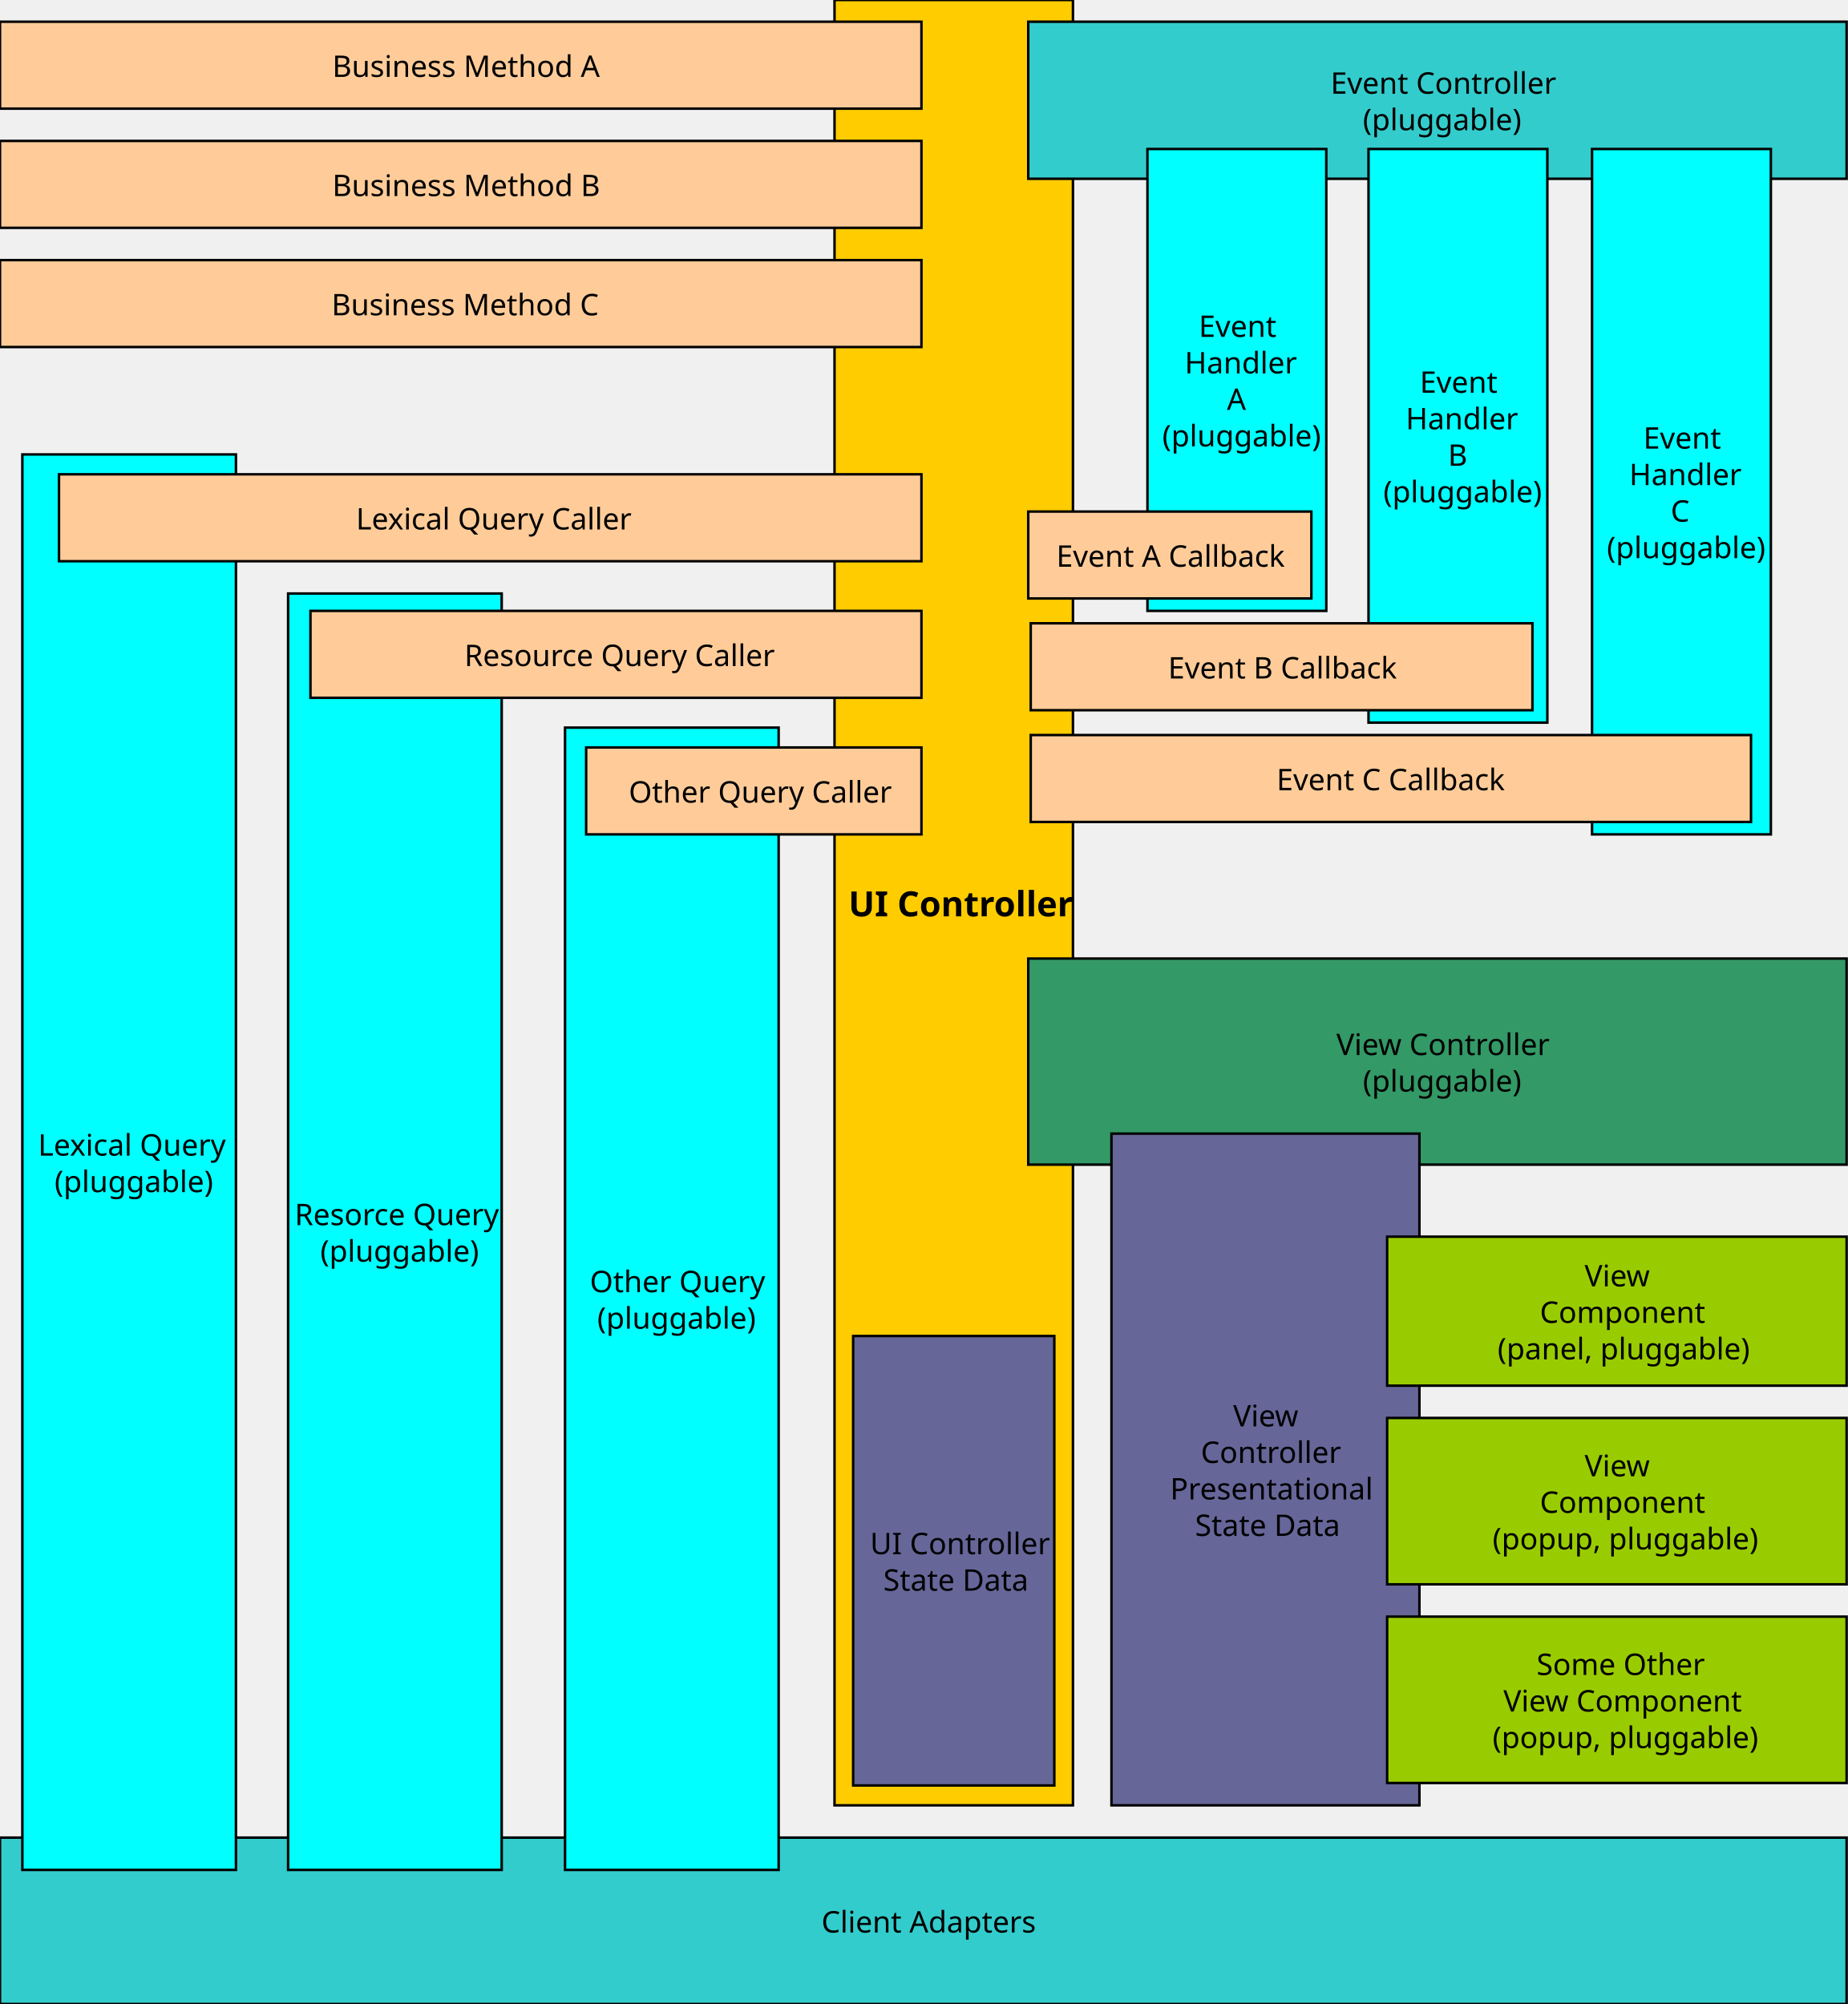
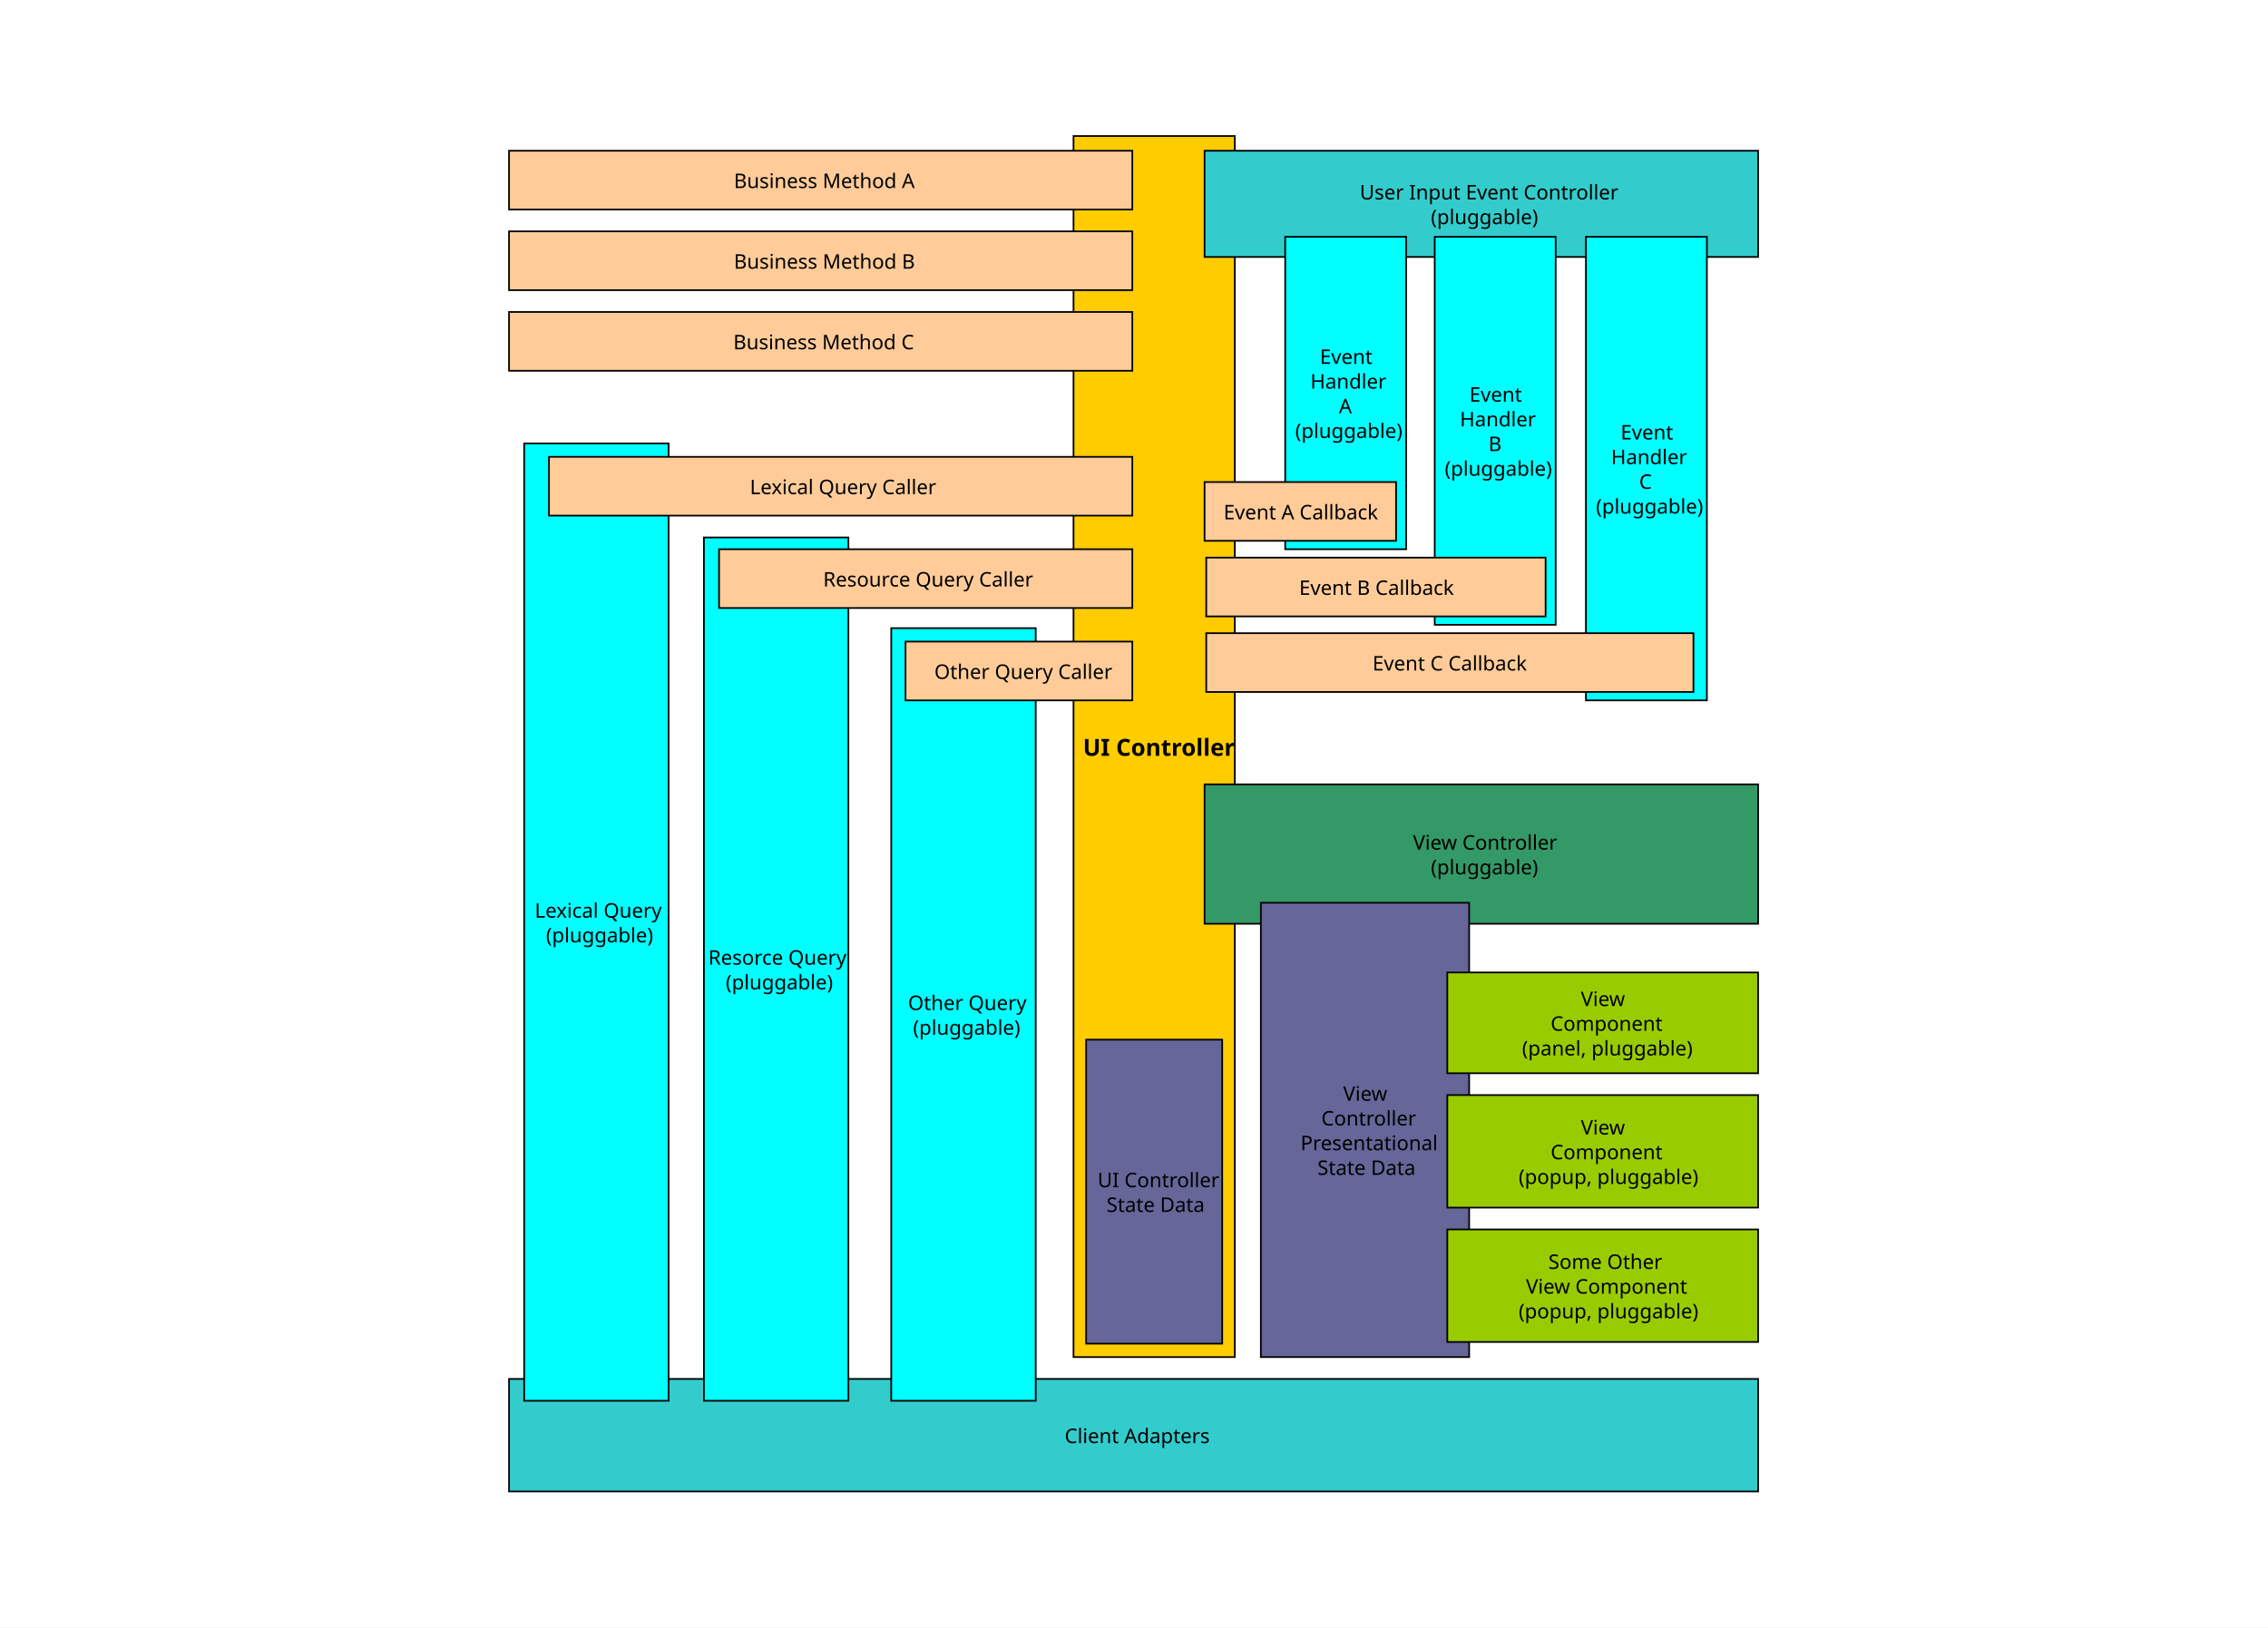
- <svg xmlns="http://www.w3.org/2000/svg" fill-opacity="1" color-rendering="auto" color-interpolation="auto" text-rendering="auto" stroke="black" stroke-linecap="square" width="744" stroke-miterlimit="10" shape-rendering="auto" stroke-opacity="1" fill="black" stroke-dasharray="none" font-weight="normal" stroke-width="1" height="807" font-family="'Dialog'" font-style="normal" stroke-linejoin="miter" font-size="12px" stroke-dashoffset="0" image-rendering="auto">
+ <svg xmlns="http://www.w3.org/2000/svg" fill-opacity="1" color-rendering="auto" color-interpolation="auto" text-rendering="auto" stroke="black" stroke-linecap="square" width="1350" stroke-miterlimit="10" shape-rendering="auto" stroke-opacity="1" fill="black" stroke-dasharray="none" font-weight="normal" stroke-width="1" height="969" font-family="'Dialog'" font-style="normal" stroke-linejoin="miter" font-size="12px" stroke-dashoffset="0" image-rendering="auto">
  <defs id="genericDefs" />
  <g>
    <defs id="defs1">
      <clipPath clipPathUnits="userSpaceOnUse" id="clipPath1">
-         <path d="M0 0 L744 0 L744 807 L0 807 L0 0 Z" />
+         <path d="M0 0 L1350 0 L1350 969 L0 969 L0 0 Z" />
      </clipPath>
      <clipPath clipPathUnits="userSpaceOnUse" id="clipPath2">
-         <path d="M35 118 L779 118 L779 925 L35 925 L35 118 Z" />
+         <path d="M-268 37 L1082 37 L1082 1006 L-268 1006 L-268 37 Z" />
      </clipPath>
    </defs>
-     <g fill="rgb(51,204,204)" text-rendering="geometricPrecision" shape-rendering="geometricPrecision" transform="matrix(1,0,0,1,-35,-118)" stroke="rgb(51,204,204)">
+     <g fill="white" text-rendering="geometricPrecision" shape-rendering="geometricPrecision" transform="translate(268,-37)" stroke="white">
+       <rect x="-268" width="1350" height="969" y="37" clip-path="url(#clipPath2)" stroke="none" />
+     </g>
+     <g fill="rgb(51,204,204)" text-rendering="geometricPrecision" shape-rendering="geometricPrecision" transform="matrix(1,0,0,1,268,-37)" stroke="rgb(51,204,204)">
      <rect x="35" width="743.5" height="67" y="858" clip-path="url(#clipPath2)" stroke="none" />
    </g>
-     <g text-rendering="geometricPrecision" stroke-miterlimit="1.45" shape-rendering="geometricPrecision" transform="matrix(1,0,0,1,-35,-118)" stroke-linecap="butt">
+     <g text-rendering="geometricPrecision" stroke-miterlimit="1.45" shape-rendering="geometricPrecision" transform="matrix(1,0,0,1,268,-37)" stroke-linecap="butt">
      <rect fill="none" x="35" width="743.5" height="67" y="858" clip-path="url(#clipPath2)" />
      <text x="365.728" xml:space="preserve" y="896.214" clip-path="url(#clipPath2)" font-family="sans-serif" stroke="none">Client Adapters</text>
    </g>
-     <g fill="rgb(255,204,0)" text-rendering="geometricPrecision" shape-rendering="geometricPrecision" transform="matrix(1,0,0,1,-35,-118)" stroke="rgb(255,204,0)">
+     <g fill="rgb(255,204,0)" text-rendering="geometricPrecision" shape-rendering="geometricPrecision" transform="matrix(1,0,0,1,268,-37)" stroke="rgb(255,204,0)">
      <rect x="371" width="96" height="727" y="118" clip-path="url(#clipPath2)" stroke="none" />
    </g>
-     <g text-rendering="geometricPrecision" stroke-miterlimit="1.45" shape-rendering="geometricPrecision" transform="matrix(1,0,0,1,-35,-118)" stroke-linecap="butt">
+     <g text-rendering="geometricPrecision" stroke-miterlimit="1.45" shape-rendering="geometricPrecision" transform="matrix(1,0,0,1,268,-37)" stroke-linecap="butt">
      <rect fill="none" x="371" width="96" height="727" y="118" clip-path="url(#clipPath2)" />
      <text x="376.61" font-size="14px" y="487" clip-path="url(#clipPath2)" font-family="sans-serif" stroke="none" font-weight="bold" xml:space="preserve">UI Controller</text>
    </g>
-     <g fill="rgb(51,204,204)" text-rendering="geometricPrecision" shape-rendering="geometricPrecision" transform="matrix(1,0,0,1,-35,-118)" stroke="rgb(51,204,204)">
+     <g fill="rgb(51,204,204)" text-rendering="geometricPrecision" shape-rendering="geometricPrecision" transform="matrix(1,0,0,1,268,-37)" stroke="rgb(51,204,204)">
      <rect x="449" width="329.5" height="63.25" y="126.75" clip-path="url(#clipPath2)" stroke="none" />
    </g>
-     <g text-rendering="geometricPrecision" stroke-miterlimit="1.45" shape-rendering="geometricPrecision" transform="matrix(1,0,0,1,-35,-118)" stroke-linecap="butt">
+     <g text-rendering="geometricPrecision" stroke-miterlimit="1.45" shape-rendering="geometricPrecision" transform="matrix(1,0,0,1,268,-37)" stroke-linecap="butt">
      <rect fill="none" x="449" width="329.5" height="63.25" y="126.75" clip-path="url(#clipPath2)" />
-       <text x="570.731" xml:space="preserve" y="155.738" clip-path="url(#clipPath2)" font-family="sans-serif" stroke="none">Event Controller</text>
+       <text x="541.384" xml:space="preserve" y="155.738" clip-path="url(#clipPath2)" font-family="sans-serif" stroke="none">User Input Event Controller</text>
      <text x="583.73" xml:space="preserve" y="170.44" clip-path="url(#clipPath2)" font-family="sans-serif" stroke="none">(pluggable)</text>
    </g>
-     <g fill="aqua" text-rendering="geometricPrecision" shape-rendering="geometricPrecision" transform="matrix(1,0,0,1,-35,-118)" stroke="aqua">
+     <g fill="aqua" text-rendering="geometricPrecision" shape-rendering="geometricPrecision" transform="matrix(1,0,0,1,268,-37)" stroke="aqua">
      <rect x="497" width="72" height="186" y="178" clip-path="url(#clipPath2)" stroke="none" />
    </g>
-     <g text-rendering="geometricPrecision" stroke-miterlimit="1.45" shape-rendering="geometricPrecision" transform="matrix(1,0,0,1,-35,-118)" stroke-linecap="butt">
+     <g text-rendering="geometricPrecision" stroke-miterlimit="1.45" shape-rendering="geometricPrecision" transform="matrix(1,0,0,1,268,-37)" stroke-linecap="butt">
      <rect fill="none" x="497" width="72" height="186" y="178" clip-path="url(#clipPath2)" />
      <text x="517.657" xml:space="preserve" y="253.662" clip-path="url(#clipPath2)" font-family="sans-serif" stroke="none">Event</text>
      <text x="511.988" xml:space="preserve" y="268.363" clip-path="url(#clipPath2)" font-family="sans-serif" stroke="none">Handler</text>
      <text x="528.998" xml:space="preserve" y="283.065" clip-path="url(#clipPath2)" font-family="sans-serif" stroke="none">A</text>
      <text x="502.979" xml:space="preserve" y="297.766" clip-path="url(#clipPath2)" font-family="sans-serif" stroke="none">(pluggable)</text>
    </g>
-     <g fill="aqua" text-rendering="geometricPrecision" shape-rendering="geometricPrecision" transform="matrix(1,0,0,1,-35,-118)" stroke="aqua">
+     <g fill="aqua" text-rendering="geometricPrecision" shape-rendering="geometricPrecision" transform="matrix(1,0,0,1,268,-37)" stroke="aqua">
      <rect x="586" width="72" height="231" y="178" clip-path="url(#clipPath2)" stroke="none" />
    </g>
-     <g text-rendering="geometricPrecision" stroke-miterlimit="1.45" shape-rendering="geometricPrecision" transform="matrix(1,0,0,1,-35,-118)" stroke-linecap="butt">
+     <g text-rendering="geometricPrecision" stroke-miterlimit="1.45" shape-rendering="geometricPrecision" transform="matrix(1,0,0,1,268,-37)" stroke-linecap="butt">
      <rect fill="none" x="586" width="72" height="231" y="178" clip-path="url(#clipPath2)" />
      <text x="606.657" xml:space="preserve" y="276.162" clip-path="url(#clipPath2)" font-family="sans-serif" stroke="none">Event</text>
      <text x="600.988" xml:space="preserve" y="290.863" clip-path="url(#clipPath2)" font-family="sans-serif" stroke="none">Handler</text>
      <text x="617.998" xml:space="preserve" y="305.565" clip-path="url(#clipPath2)" font-family="sans-serif" stroke="none">B</text>
      <text x="591.98" xml:space="preserve" y="320.266" clip-path="url(#clipPath2)" font-family="sans-serif" stroke="none">(pluggable)</text>
    </g>
-     <g fill="aqua" text-rendering="geometricPrecision" shape-rendering="geometricPrecision" transform="matrix(1,0,0,1,-35,-118)" stroke="aqua">
+     <g fill="aqua" text-rendering="geometricPrecision" shape-rendering="geometricPrecision" transform="matrix(1,0,0,1,268,-37)" stroke="aqua">
      <rect x="676" width="72" height="276" y="178" clip-path="url(#clipPath2)" stroke="none" />
    </g>
-     <g text-rendering="geometricPrecision" stroke-miterlimit="1.45" shape-rendering="geometricPrecision" transform="matrix(1,0,0,1,-35,-118)" stroke-linecap="butt">
+     <g text-rendering="geometricPrecision" stroke-miterlimit="1.45" shape-rendering="geometricPrecision" transform="matrix(1,0,0,1,268,-37)" stroke-linecap="butt">
      <rect fill="none" x="676" width="72" height="276" y="178" clip-path="url(#clipPath2)" />
      <text x="696.657" xml:space="preserve" y="298.662" clip-path="url(#clipPath2)" font-family="sans-serif" stroke="none">Event</text>
      <text x="690.988" xml:space="preserve" y="313.363" clip-path="url(#clipPath2)" font-family="sans-serif" stroke="none">Handler</text>
      <text x="707.667" xml:space="preserve" y="328.065" clip-path="url(#clipPath2)" font-family="sans-serif" stroke="none">C</text>
      <text x="681.98" xml:space="preserve" y="342.766" clip-path="url(#clipPath2)" font-family="sans-serif" stroke="none">(pluggable)</text>
    </g>
-     <g fill="rgb(51,153,102)" text-rendering="geometricPrecision" shape-rendering="geometricPrecision" transform="matrix(1,0,0,1,-35,-118)" stroke="rgb(51,153,102)">
+     <g fill="rgb(51,153,102)" text-rendering="geometricPrecision" shape-rendering="geometricPrecision" transform="matrix(1,0,0,1,268,-37)" stroke="rgb(51,153,102)">
      <rect x="449" width="329.5" height="83" y="504" clip-path="url(#clipPath2)" stroke="none" />
    </g>
-     <g text-rendering="geometricPrecision" stroke-miterlimit="1.45" shape-rendering="geometricPrecision" transform="matrix(1,0,0,1,-35,-118)" stroke-linecap="butt">
+     <g text-rendering="geometricPrecision" stroke-miterlimit="1.45" shape-rendering="geometricPrecision" transform="matrix(1,0,0,1,268,-37)" stroke-linecap="butt">
      <rect fill="none" x="449" width="329.5" height="83" y="504" clip-path="url(#clipPath2)" />
      <text x="573.068" xml:space="preserve" y="542.863" clip-path="url(#clipPath2)" font-family="sans-serif" stroke="none">View Controller</text>
      <text x="583.73" xml:space="preserve" y="557.564" clip-path="url(#clipPath2)" font-family="sans-serif" stroke="none">(pluggable)</text>
    </g>
-     <g fill="rgb(102,102,153)" text-rendering="geometricPrecision" shape-rendering="geometricPrecision" transform="matrix(1,0,0,1,-35,-118)" stroke="rgb(102,102,153)">
+     <g fill="rgb(102,102,153)" text-rendering="geometricPrecision" shape-rendering="geometricPrecision" transform="matrix(1,0,0,1,268,-37)" stroke="rgb(102,102,153)">
      <rect x="482.5" width="124" height="270.5" y="574.5" clip-path="url(#clipPath2)" stroke="none" />
    </g>
-     <g text-rendering="geometricPrecision" stroke-miterlimit="1.45" shape-rendering="geometricPrecision" transform="matrix(1,0,0,1,-35,-118)" stroke-linecap="butt">
+     <g text-rendering="geometricPrecision" stroke-miterlimit="1.45" shape-rendering="geometricPrecision" transform="matrix(1,0,0,1,268,-37)" stroke-linecap="butt">
      <rect fill="none" x="482.5" width="124" height="270.5" y="574.5" clip-path="url(#clipPath2)" />
      <text x="531.495" xml:space="preserve" y="692.412" clip-path="url(#clipPath2)" font-family="sans-serif" stroke="none">View</text>
      <text x="518.49" xml:space="preserve" y="707.113" clip-path="url(#clipPath2)" font-family="sans-serif" stroke="none">Controller</text>
      <text x="506.142" xml:space="preserve" y="721.814" clip-path="url(#clipPath2)" font-family="sans-serif" stroke="none">Presentational</text>
      <text x="516.149" xml:space="preserve" y="736.516" clip-path="url(#clipPath2)" font-family="sans-serif" stroke="none">State Data</text>
    </g>
-     <g fill="rgb(153,204,0)" text-rendering="geometricPrecision" shape-rendering="geometricPrecision" transform="matrix(1,0,0,1,-35,-118)" stroke="rgb(153,204,0)">
+     <g fill="rgb(153,204,0)" text-rendering="geometricPrecision" shape-rendering="geometricPrecision" transform="matrix(1,0,0,1,268,-37)" stroke="rgb(153,204,0)">
      <rect x="593.5" width="185" height="60" y="616" clip-path="url(#clipPath2)" stroke="none" />
    </g>
-     <g text-rendering="geometricPrecision" stroke-miterlimit="1.45" shape-rendering="geometricPrecision" transform="matrix(1,0,0,1,-35,-118)" stroke-linecap="butt">
+     <g text-rendering="geometricPrecision" stroke-miterlimit="1.45" shape-rendering="geometricPrecision" transform="matrix(1,0,0,1,268,-37)" stroke-linecap="butt">
      <rect fill="none" x="593.5" width="185" height="60" y="616" clip-path="url(#clipPath2)" />
      <text x="672.995" xml:space="preserve" y="636.013" clip-path="url(#clipPath2)" font-family="sans-serif" stroke="none">View</text>
      <text x="654.981" xml:space="preserve" y="650.714" clip-path="url(#clipPath2)" font-family="sans-serif" stroke="none">Component</text>
      <text x="637.965" xml:space="preserve" y="665.415" clip-path="url(#clipPath2)" font-family="sans-serif" stroke="none">(panel, pluggable)</text>
    </g>
-     <g fill="rgb(153,204,0)" text-rendering="geometricPrecision" shape-rendering="geometricPrecision" transform="matrix(1,0,0,1,-35,-118)" stroke="rgb(153,204,0)">
+     <g fill="rgb(153,204,0)" text-rendering="geometricPrecision" shape-rendering="geometricPrecision" transform="matrix(1,0,0,1,268,-37)" stroke="rgb(153,204,0)">
      <rect x="593.5" width="185" height="67" y="689" clip-path="url(#clipPath2)" stroke="none" />
    </g>
-     <g text-rendering="geometricPrecision" stroke-miterlimit="1.45" shape-rendering="geometricPrecision" transform="matrix(1,0,0,1,-35,-118)" stroke-linecap="butt">
+     <g text-rendering="geometricPrecision" stroke-miterlimit="1.45" shape-rendering="geometricPrecision" transform="matrix(1,0,0,1,268,-37)" stroke-linecap="butt">
      <rect fill="none" x="593.5" width="185" height="67" y="689" clip-path="url(#clipPath2)" />
      <text x="672.995" xml:space="preserve" y="712.513" clip-path="url(#clipPath2)" font-family="sans-serif" stroke="none">View</text>
      <text x="654.981" xml:space="preserve" y="727.214" clip-path="url(#clipPath2)" font-family="sans-serif" stroke="none">Component</text>
      <text x="635.961" xml:space="preserve" y="741.915" clip-path="url(#clipPath2)" font-family="sans-serif" stroke="none">(popup, pluggable)</text>
    </g>
-     <g fill="rgb(102,102,153)" text-rendering="geometricPrecision" shape-rendering="geometricPrecision" transform="matrix(1,0,0,1,-35,-118)" stroke="rgb(102,102,153)">
+     <g fill="rgb(102,102,153)" text-rendering="geometricPrecision" shape-rendering="geometricPrecision" transform="matrix(1,0,0,1,268,-37)" stroke="rgb(102,102,153)">
      <rect x="378.5" width="81" height="181" y="656" clip-path="url(#clipPath2)" stroke="none" />
    </g>
-     <g text-rendering="geometricPrecision" stroke-miterlimit="1.45" shape-rendering="geometricPrecision" transform="matrix(1,0,0,1,-35,-118)" stroke-linecap="butt">
+     <g text-rendering="geometricPrecision" stroke-miterlimit="1.45" shape-rendering="geometricPrecision" transform="matrix(1,0,0,1,268,-37)" stroke-linecap="butt">
      <rect fill="none" x="378.5" width="81" height="181" y="656" clip-path="url(#clipPath2)" />
      <text x="385.323" xml:space="preserve" y="743.863" clip-path="url(#clipPath2)" font-family="sans-serif" stroke="none">UI Controller</text>
      <text x="390.649" xml:space="preserve" y="758.564" clip-path="url(#clipPath2)" font-family="sans-serif" stroke="none">State Data</text>
    </g>
-     <g fill="aqua" text-rendering="geometricPrecision" shape-rendering="geometricPrecision" transform="matrix(1,0,0,1,-35,-118)" stroke="aqua">
+     <g fill="aqua" text-rendering="geometricPrecision" shape-rendering="geometricPrecision" transform="matrix(1,0,0,1,268,-37)" stroke="aqua">
      <rect x="44" width="86" height="570" y="301" clip-path="url(#clipPath2)" stroke="none" />
    </g>
-     <g text-rendering="geometricPrecision" stroke-miterlimit="1.45" shape-rendering="geometricPrecision" transform="matrix(1,0,0,1,-35,-118)" stroke-linecap="butt">
+     <g text-rendering="geometricPrecision" stroke-miterlimit="1.45" shape-rendering="geometricPrecision" transform="matrix(1,0,0,1,268,-37)" stroke-linecap="butt">
      <rect fill="none" x="44" width="86" height="570" y="301" clip-path="url(#clipPath2)" />
      <text x="50.317" xml:space="preserve" y="583.363" clip-path="url(#clipPath2)" font-family="sans-serif" stroke="none">Lexical Query</text>
      <text x="56.98" xml:space="preserve" y="598.064" clip-path="url(#clipPath2)" font-family="sans-serif" stroke="none">(pluggable)</text>
    </g>
-     <g fill="aqua" text-rendering="geometricPrecision" shape-rendering="geometricPrecision" transform="matrix(1,0,0,1,-35,-118)" stroke="aqua">
+     <g fill="aqua" text-rendering="geometricPrecision" shape-rendering="geometricPrecision" transform="matrix(1,0,0,1,268,-37)" stroke="aqua">
      <rect x="151" width="86" height="514" y="357" clip-path="url(#clipPath2)" stroke="none" />
    </g>
-     <g text-rendering="geometricPrecision" stroke-miterlimit="1.45" shape-rendering="geometricPrecision" transform="matrix(1,0,0,1,-35,-118)" stroke-linecap="butt">
+     <g text-rendering="geometricPrecision" stroke-miterlimit="1.45" shape-rendering="geometricPrecision" transform="matrix(1,0,0,1,268,-37)" stroke-linecap="butt">
      <rect fill="none" x="151" width="86" height="514" y="357" clip-path="url(#clipPath2)" />
      <text x="153.652" xml:space="preserve" y="611.363" clip-path="url(#clipPath2)" font-family="sans-serif" stroke="none">Resorce Query</text>
      <text x="163.98" xml:space="preserve" y="626.064" clip-path="url(#clipPath2)" font-family="sans-serif" stroke="none">(pluggable)</text>
    </g>
-     <g fill="aqua" text-rendering="geometricPrecision" shape-rendering="geometricPrecision" transform="matrix(1,0,0,1,-35,-118)" stroke="aqua">
+     <g fill="aqua" text-rendering="geometricPrecision" shape-rendering="geometricPrecision" transform="matrix(1,0,0,1,268,-37)" stroke="aqua">
      <rect x="262.5" width="86" height="460" y="411" clip-path="url(#clipPath2)" stroke="none" />
    </g>
-     <g text-rendering="geometricPrecision" stroke-miterlimit="1.45" shape-rendering="geometricPrecision" transform="matrix(1,0,0,1,-35,-118)" stroke-linecap="butt">
+     <g text-rendering="geometricPrecision" stroke-miterlimit="1.45" shape-rendering="geometricPrecision" transform="matrix(1,0,0,1,268,-37)" stroke-linecap="butt">
      <rect fill="none" x="262.5" width="86" height="460" y="411" clip-path="url(#clipPath2)" />
      <text x="272.488" xml:space="preserve" y="638.363" clip-path="url(#clipPath2)" font-family="sans-serif" stroke="none">Other Query</text>
      <text x="275.479" xml:space="preserve" y="653.064" clip-path="url(#clipPath2)" font-family="sans-serif" stroke="none">(pluggable)</text>
    </g>
-     <g fill="rgb(255,204,153)" text-rendering="geometricPrecision" shape-rendering="geometricPrecision" transform="matrix(1,0,0,1,-35,-118)" stroke="rgb(255,204,153)">
+     <g fill="rgb(255,204,153)" text-rendering="geometricPrecision" shape-rendering="geometricPrecision" transform="matrix(1,0,0,1,268,-37)" stroke="rgb(255,204,153)">
      <rect x="35" width="371" height="35" y="126.75" clip-path="url(#clipPath2)" stroke="none" />
    </g>
-     <g text-rendering="geometricPrecision" stroke-miterlimit="1.45" shape-rendering="geometricPrecision" transform="matrix(1,0,0,1,-35,-118)" stroke-linecap="butt">
+     <g text-rendering="geometricPrecision" stroke-miterlimit="1.45" shape-rendering="geometricPrecision" transform="matrix(1,0,0,1,268,-37)" stroke-linecap="butt">
      <rect fill="none" x="35" width="371" height="35" y="126.75" clip-path="url(#clipPath2)" />
      <text x="168.806" xml:space="preserve" y="148.964" clip-path="url(#clipPath2)" font-family="sans-serif" stroke="none">Business Method A</text>
    </g>
-     <g fill="rgb(255,204,153)" text-rendering="geometricPrecision" shape-rendering="geometricPrecision" transform="matrix(1,0,0,1,-35,-118)" stroke="rgb(255,204,153)">
+     <g fill="rgb(255,204,153)" text-rendering="geometricPrecision" shape-rendering="geometricPrecision" transform="matrix(1,0,0,1,268,-37)" stroke="rgb(255,204,153)">
      <rect x="35" width="371" height="35" y="174.75" clip-path="url(#clipPath2)" stroke="none" />
    </g>
-     <g text-rendering="geometricPrecision" stroke-miterlimit="1.45" shape-rendering="geometricPrecision" transform="matrix(1,0,0,1,-35,-118)" stroke-linecap="butt">
+     <g text-rendering="geometricPrecision" stroke-miterlimit="1.45" shape-rendering="geometricPrecision" transform="matrix(1,0,0,1,268,-37)" stroke-linecap="butt">
      <rect fill="none" x="35" width="371" height="35" y="174.75" clip-path="url(#clipPath2)" />
      <text x="168.806" xml:space="preserve" y="196.964" clip-path="url(#clipPath2)" font-family="sans-serif" stroke="none">Business Method B</text>
    </g>
-     <g fill="rgb(255,204,153)" text-rendering="geometricPrecision" shape-rendering="geometricPrecision" transform="matrix(1,0,0,1,-35,-118)" stroke="rgb(255,204,153)">
+     <g fill="rgb(255,204,153)" text-rendering="geometricPrecision" shape-rendering="geometricPrecision" transform="matrix(1,0,0,1,268,-37)" stroke="rgb(255,204,153)">
      <rect x="35" width="371" height="35" y="222.75" clip-path="url(#clipPath2)" stroke="none" />
    </g>
-     <g text-rendering="geometricPrecision" stroke-miterlimit="1.45" shape-rendering="geometricPrecision" transform="matrix(1,0,0,1,-35,-118)" stroke-linecap="butt">
+     <g text-rendering="geometricPrecision" stroke-miterlimit="1.45" shape-rendering="geometricPrecision" transform="matrix(1,0,0,1,268,-37)" stroke-linecap="butt">
      <rect fill="none" x="35" width="371" height="35" y="222.75" clip-path="url(#clipPath2)" />
      <text x="168.475" xml:space="preserve" y="244.964" clip-path="url(#clipPath2)" font-family="sans-serif" stroke="none">Business Method C</text>
    </g>
-     <g fill="rgb(255,204,153)" text-rendering="geometricPrecision" shape-rendering="geometricPrecision" transform="matrix(1,0,0,1,-35,-118)" stroke="rgb(255,204,153)">
+     <g fill="rgb(255,204,153)" text-rendering="geometricPrecision" shape-rendering="geometricPrecision" transform="matrix(1,0,0,1,268,-37)" stroke="rgb(255,204,153)">
      <rect x="58.75" width="347.25" height="35" y="309" clip-path="url(#clipPath2)" stroke="none" />
    </g>
-     <g text-rendering="geometricPrecision" stroke-miterlimit="1.45" shape-rendering="geometricPrecision" transform="matrix(1,0,0,1,-35,-118)" stroke-linecap="butt">
+     <g text-rendering="geometricPrecision" stroke-miterlimit="1.45" shape-rendering="geometricPrecision" transform="matrix(1,0,0,1,268,-37)" stroke-linecap="butt">
      <rect fill="none" x="58.75" width="347.25" height="35" y="309" clip-path="url(#clipPath2)" />
      <text x="178.355" xml:space="preserve" y="331.214" clip-path="url(#clipPath2)" font-family="sans-serif" stroke="none">Lexical Query Caller</text>
    </g>
-     <g fill="rgb(255,204,153)" text-rendering="geometricPrecision" shape-rendering="geometricPrecision" transform="matrix(1,0,0,1,-35,-118)" stroke="rgb(255,204,153)">
+     <g fill="rgb(255,204,153)" text-rendering="geometricPrecision" shape-rendering="geometricPrecision" transform="matrix(1,0,0,1,268,-37)" stroke="rgb(255,204,153)">
      <rect x="160" width="246" height="35" y="364" clip-path="url(#clipPath2)" stroke="none" />
    </g>
-     <g text-rendering="geometricPrecision" stroke-miterlimit="1.45" shape-rendering="geometricPrecision" transform="matrix(1,0,0,1,-35,-118)" stroke-linecap="butt">
+     <g text-rendering="geometricPrecision" stroke-miterlimit="1.45" shape-rendering="geometricPrecision" transform="matrix(1,0,0,1,268,-37)" stroke-linecap="butt">
      <rect fill="none" x="160" width="246" height="35" y="364" clip-path="url(#clipPath2)" />
      <text x="221.977" xml:space="preserve" y="386.214" clip-path="url(#clipPath2)" font-family="sans-serif" stroke="none">Resource Query Caller</text>
    </g>
-     <g fill="rgb(255,204,153)" text-rendering="geometricPrecision" shape-rendering="geometricPrecision" transform="matrix(1,0,0,1,-35,-118)" stroke="rgb(255,204,153)">
+     <g fill="rgb(255,204,153)" text-rendering="geometricPrecision" shape-rendering="geometricPrecision" transform="matrix(1,0,0,1,268,-37)" stroke="rgb(255,204,153)">
      <rect x="449" width="114" height="35" y="324" clip-path="url(#clipPath2)" stroke="none" />
    </g>
-     <g text-rendering="geometricPrecision" stroke-miterlimit="1.45" shape-rendering="geometricPrecision" transform="matrix(1,0,0,1,-35,-118)" stroke-linecap="butt">
+     <g text-rendering="geometricPrecision" stroke-miterlimit="1.45" shape-rendering="geometricPrecision" transform="matrix(1,0,0,1,268,-37)" stroke-linecap="butt">
      <rect fill="none" x="449" width="114" height="35" y="324" clip-path="url(#clipPath2)" />
      <text x="460.312" xml:space="preserve" y="346.214" clip-path="url(#clipPath2)" font-family="sans-serif" stroke="none">Event A Callback</text>
    </g>
-     <g fill="rgb(255,204,153)" text-rendering="geometricPrecision" shape-rendering="geometricPrecision" transform="matrix(1,0,0,1,-35,-118)" stroke="rgb(255,204,153)">
+     <g fill="rgb(255,204,153)" text-rendering="geometricPrecision" shape-rendering="geometricPrecision" transform="matrix(1,0,0,1,268,-37)" stroke="rgb(255,204,153)">
      <rect x="450" width="202" height="35" y="369" clip-path="url(#clipPath2)" stroke="none" />
    </g>
-     <g text-rendering="geometricPrecision" stroke-miterlimit="1.45" shape-rendering="geometricPrecision" transform="matrix(1,0,0,1,-35,-118)" stroke-linecap="butt">
+     <g text-rendering="geometricPrecision" stroke-miterlimit="1.45" shape-rendering="geometricPrecision" transform="matrix(1,0,0,1,268,-37)" stroke-linecap="butt">
      <rect fill="none" x="450" width="202" height="35" y="369" clip-path="url(#clipPath2)" />
      <text x="505.312" xml:space="preserve" y="391.214" clip-path="url(#clipPath2)" font-family="sans-serif" stroke="none">Event B Callback</text>
    </g>
-     <g fill="rgb(255,204,153)" text-rendering="geometricPrecision" shape-rendering="geometricPrecision" transform="matrix(1,0,0,1,-35,-118)" stroke="rgb(255,204,153)">
+     <g fill="rgb(255,204,153)" text-rendering="geometricPrecision" shape-rendering="geometricPrecision" transform="matrix(1,0,0,1,268,-37)" stroke="rgb(255,204,153)">
      <rect x="450" width="290" height="35" y="414" clip-path="url(#clipPath2)" stroke="none" />
    </g>
-     <g text-rendering="geometricPrecision" stroke-miterlimit="1.45" shape-rendering="geometricPrecision" transform="matrix(1,0,0,1,-35,-118)" stroke-linecap="butt">
+     <g text-rendering="geometricPrecision" stroke-miterlimit="1.45" shape-rendering="geometricPrecision" transform="matrix(1,0,0,1,268,-37)" stroke-linecap="butt">
      <rect fill="none" x="450" width="290" height="35" y="414" clip-path="url(#clipPath2)" />
      <text x="548.981" xml:space="preserve" y="436.214" clip-path="url(#clipPath2)" font-family="sans-serif" stroke="none">Event C Callback</text>
    </g>
-     <g fill="rgb(255,204,153)" text-rendering="geometricPrecision" shape-rendering="geometricPrecision" transform="matrix(1,0,0,1,-35,-118)" stroke="rgb(255,204,153)">
+     <g fill="rgb(255,204,153)" text-rendering="geometricPrecision" shape-rendering="geometricPrecision" transform="matrix(1,0,0,1,268,-37)" stroke="rgb(255,204,153)">
      <rect x="271" width="135" height="35" y="419" clip-path="url(#clipPath2)" stroke="none" />
    </g>
-     <g text-rendering="geometricPrecision" stroke-miterlimit="1.45" shape-rendering="geometricPrecision" transform="matrix(1,0,0,1,-35,-118)" stroke-linecap="butt">
+     <g text-rendering="geometricPrecision" stroke-miterlimit="1.45" shape-rendering="geometricPrecision" transform="matrix(1,0,0,1,268,-37)" stroke-linecap="butt">
      <rect fill="none" x="271" width="135" height="35" y="419" clip-path="url(#clipPath2)" />
      <text x="288.15" xml:space="preserve" y="441.214" clip-path="url(#clipPath2)" font-family="sans-serif" stroke="none">Other Query Caller</text>
    </g>
-     <g fill="rgb(153,204,0)" text-rendering="geometricPrecision" shape-rendering="geometricPrecision" transform="matrix(1,0,0,1,-35,-118)" stroke="rgb(153,204,0)">
+     <g fill="rgb(153,204,0)" text-rendering="geometricPrecision" shape-rendering="geometricPrecision" transform="matrix(1,0,0,1,268,-37)" stroke="rgb(153,204,0)">
      <rect x="593.5" width="185" height="67" y="769" clip-path="url(#clipPath2)" stroke="none" />
    </g>
-     <g text-rendering="geometricPrecision" stroke-miterlimit="1.45" shape-rendering="geometricPrecision" transform="matrix(1,0,0,1,-35,-118)" stroke-linecap="butt">
+     <g text-rendering="geometricPrecision" stroke-miterlimit="1.45" shape-rendering="geometricPrecision" transform="matrix(1,0,0,1,268,-37)" stroke-linecap="butt">
      <rect fill="none" x="593.5" width="185" height="67" y="769" clip-path="url(#clipPath2)" />
      <text x="653.653" xml:space="preserve" y="792.513" clip-path="url(#clipPath2)" font-family="sans-serif" stroke="none">Some Other</text>
      <text x="640.309" xml:space="preserve" y="807.214" clip-path="url(#clipPath2)" font-family="sans-serif" stroke="none">View Component</text>
      <text x="635.961" xml:space="preserve" y="821.915" clip-path="url(#clipPath2)" font-family="sans-serif" stroke="none">(popup, pluggable)</text>
    </g>
  </g>
</svg>
